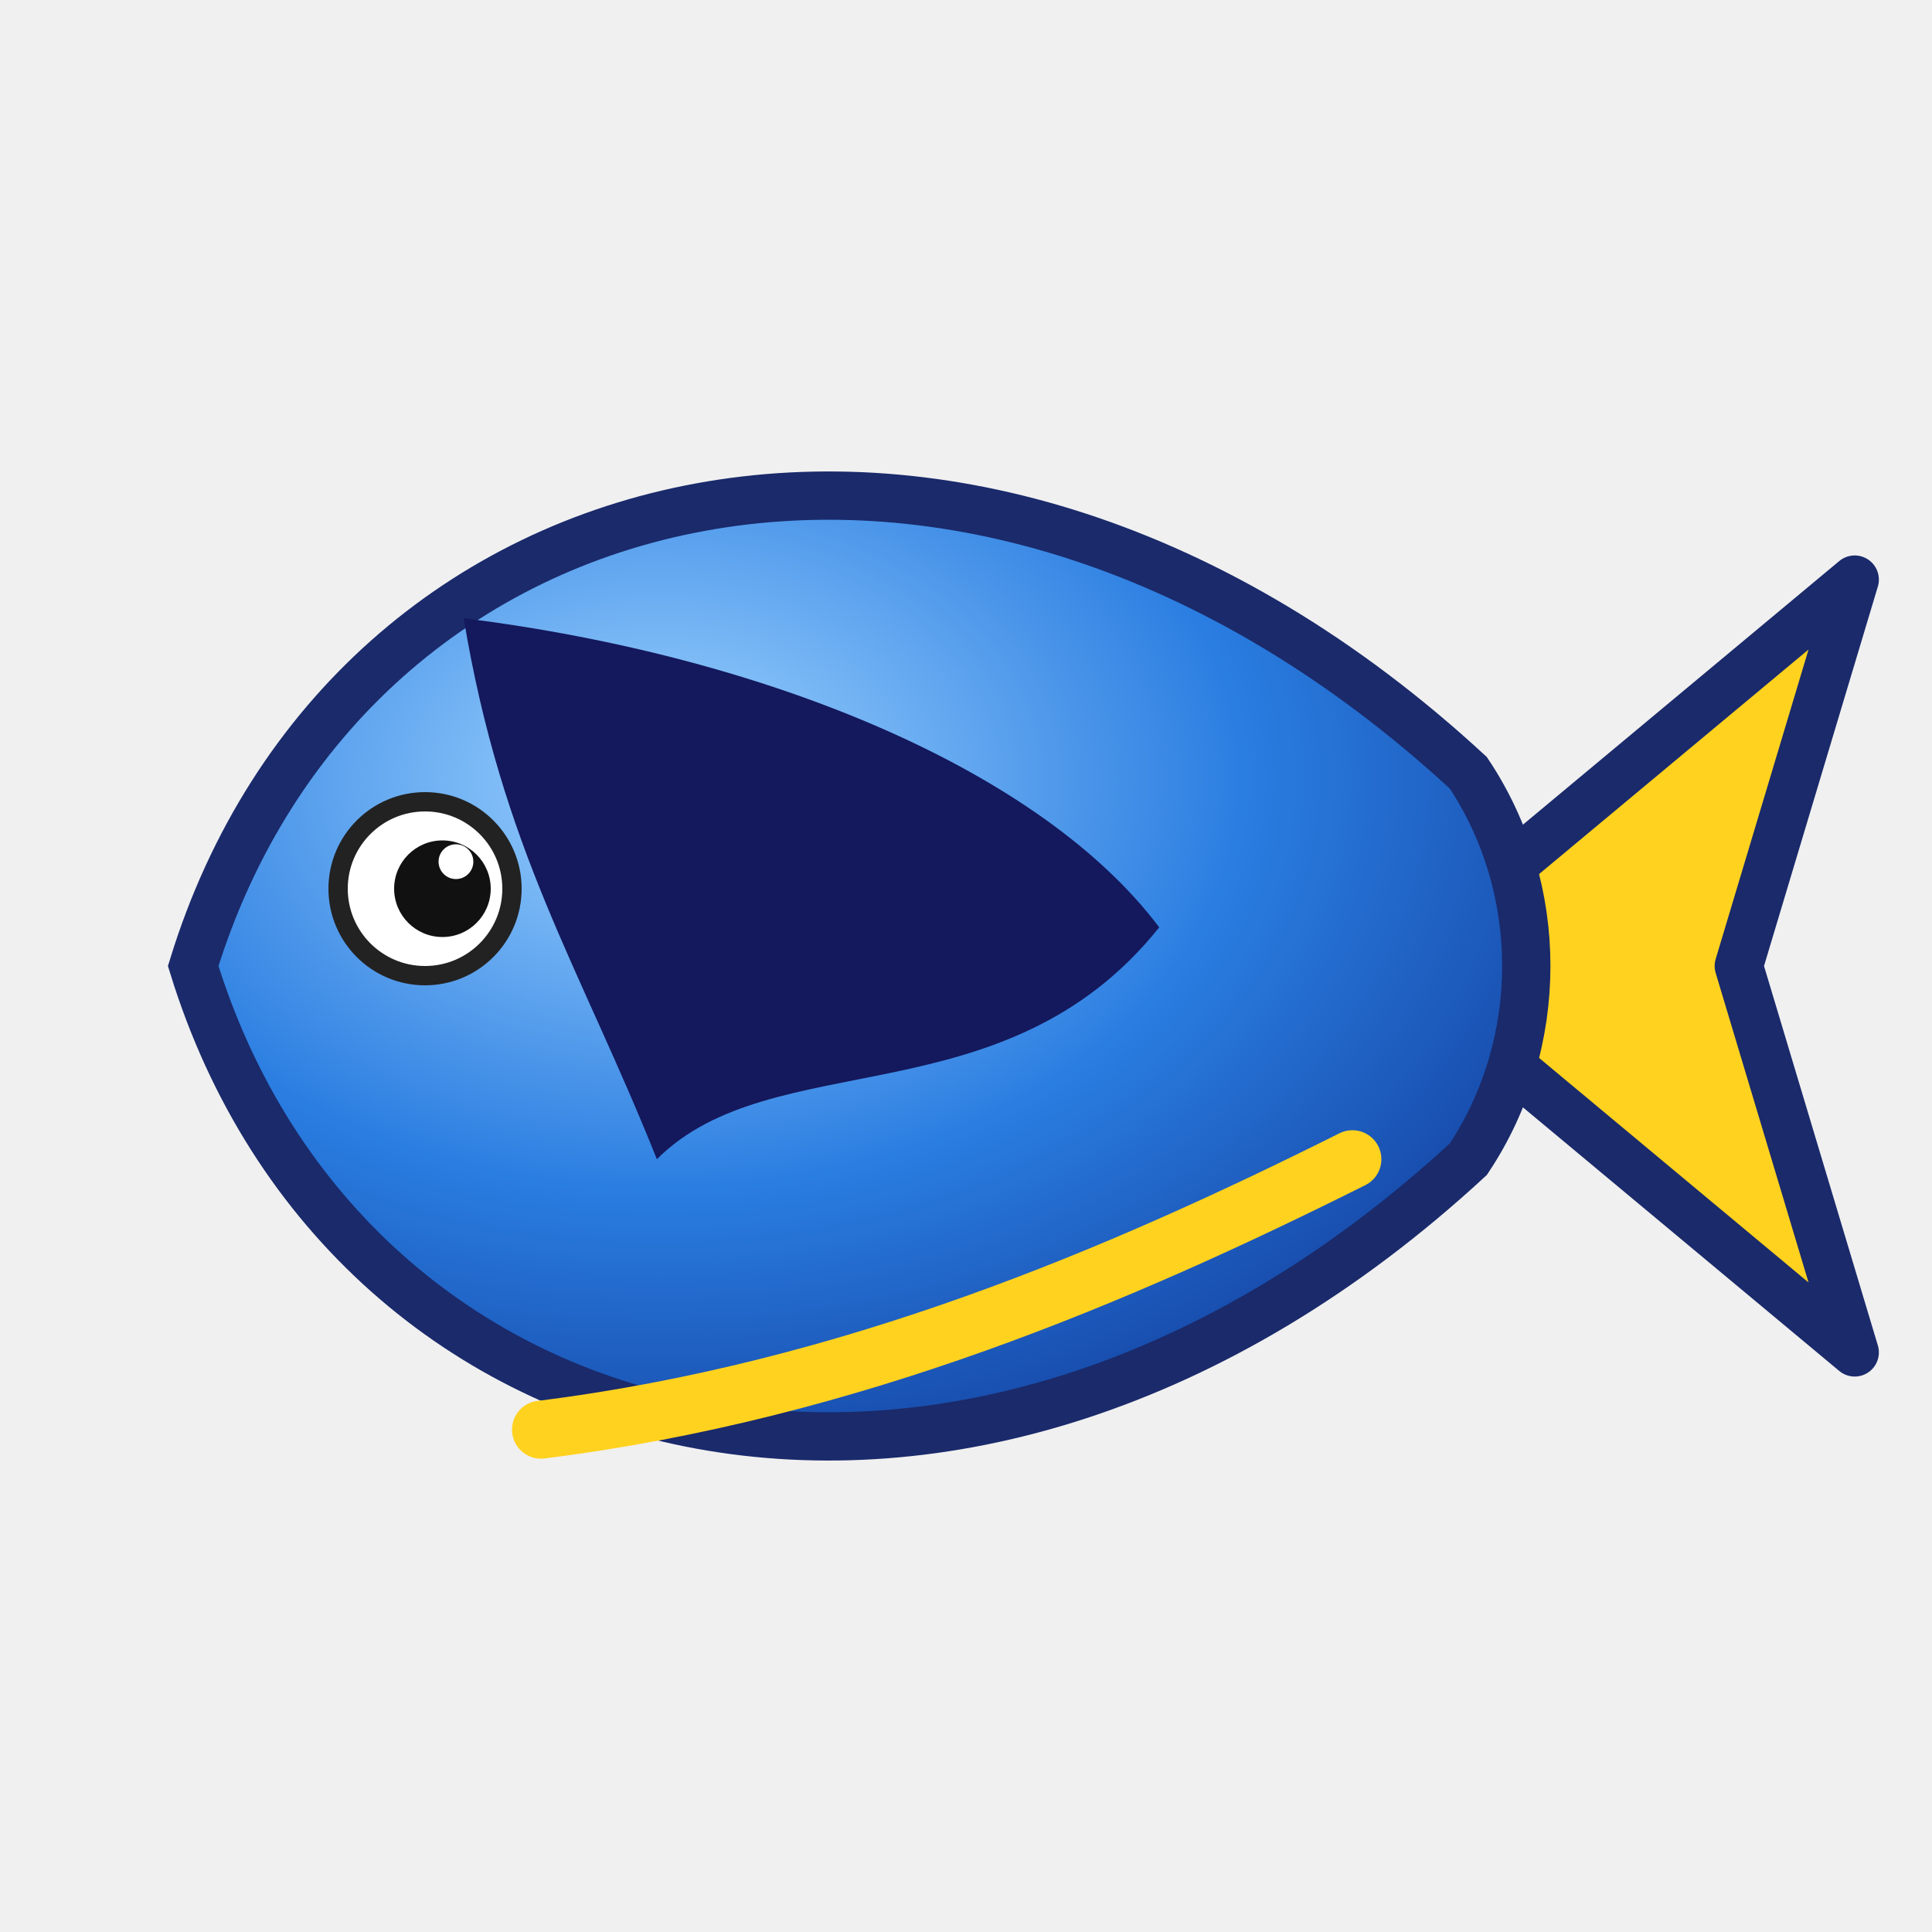
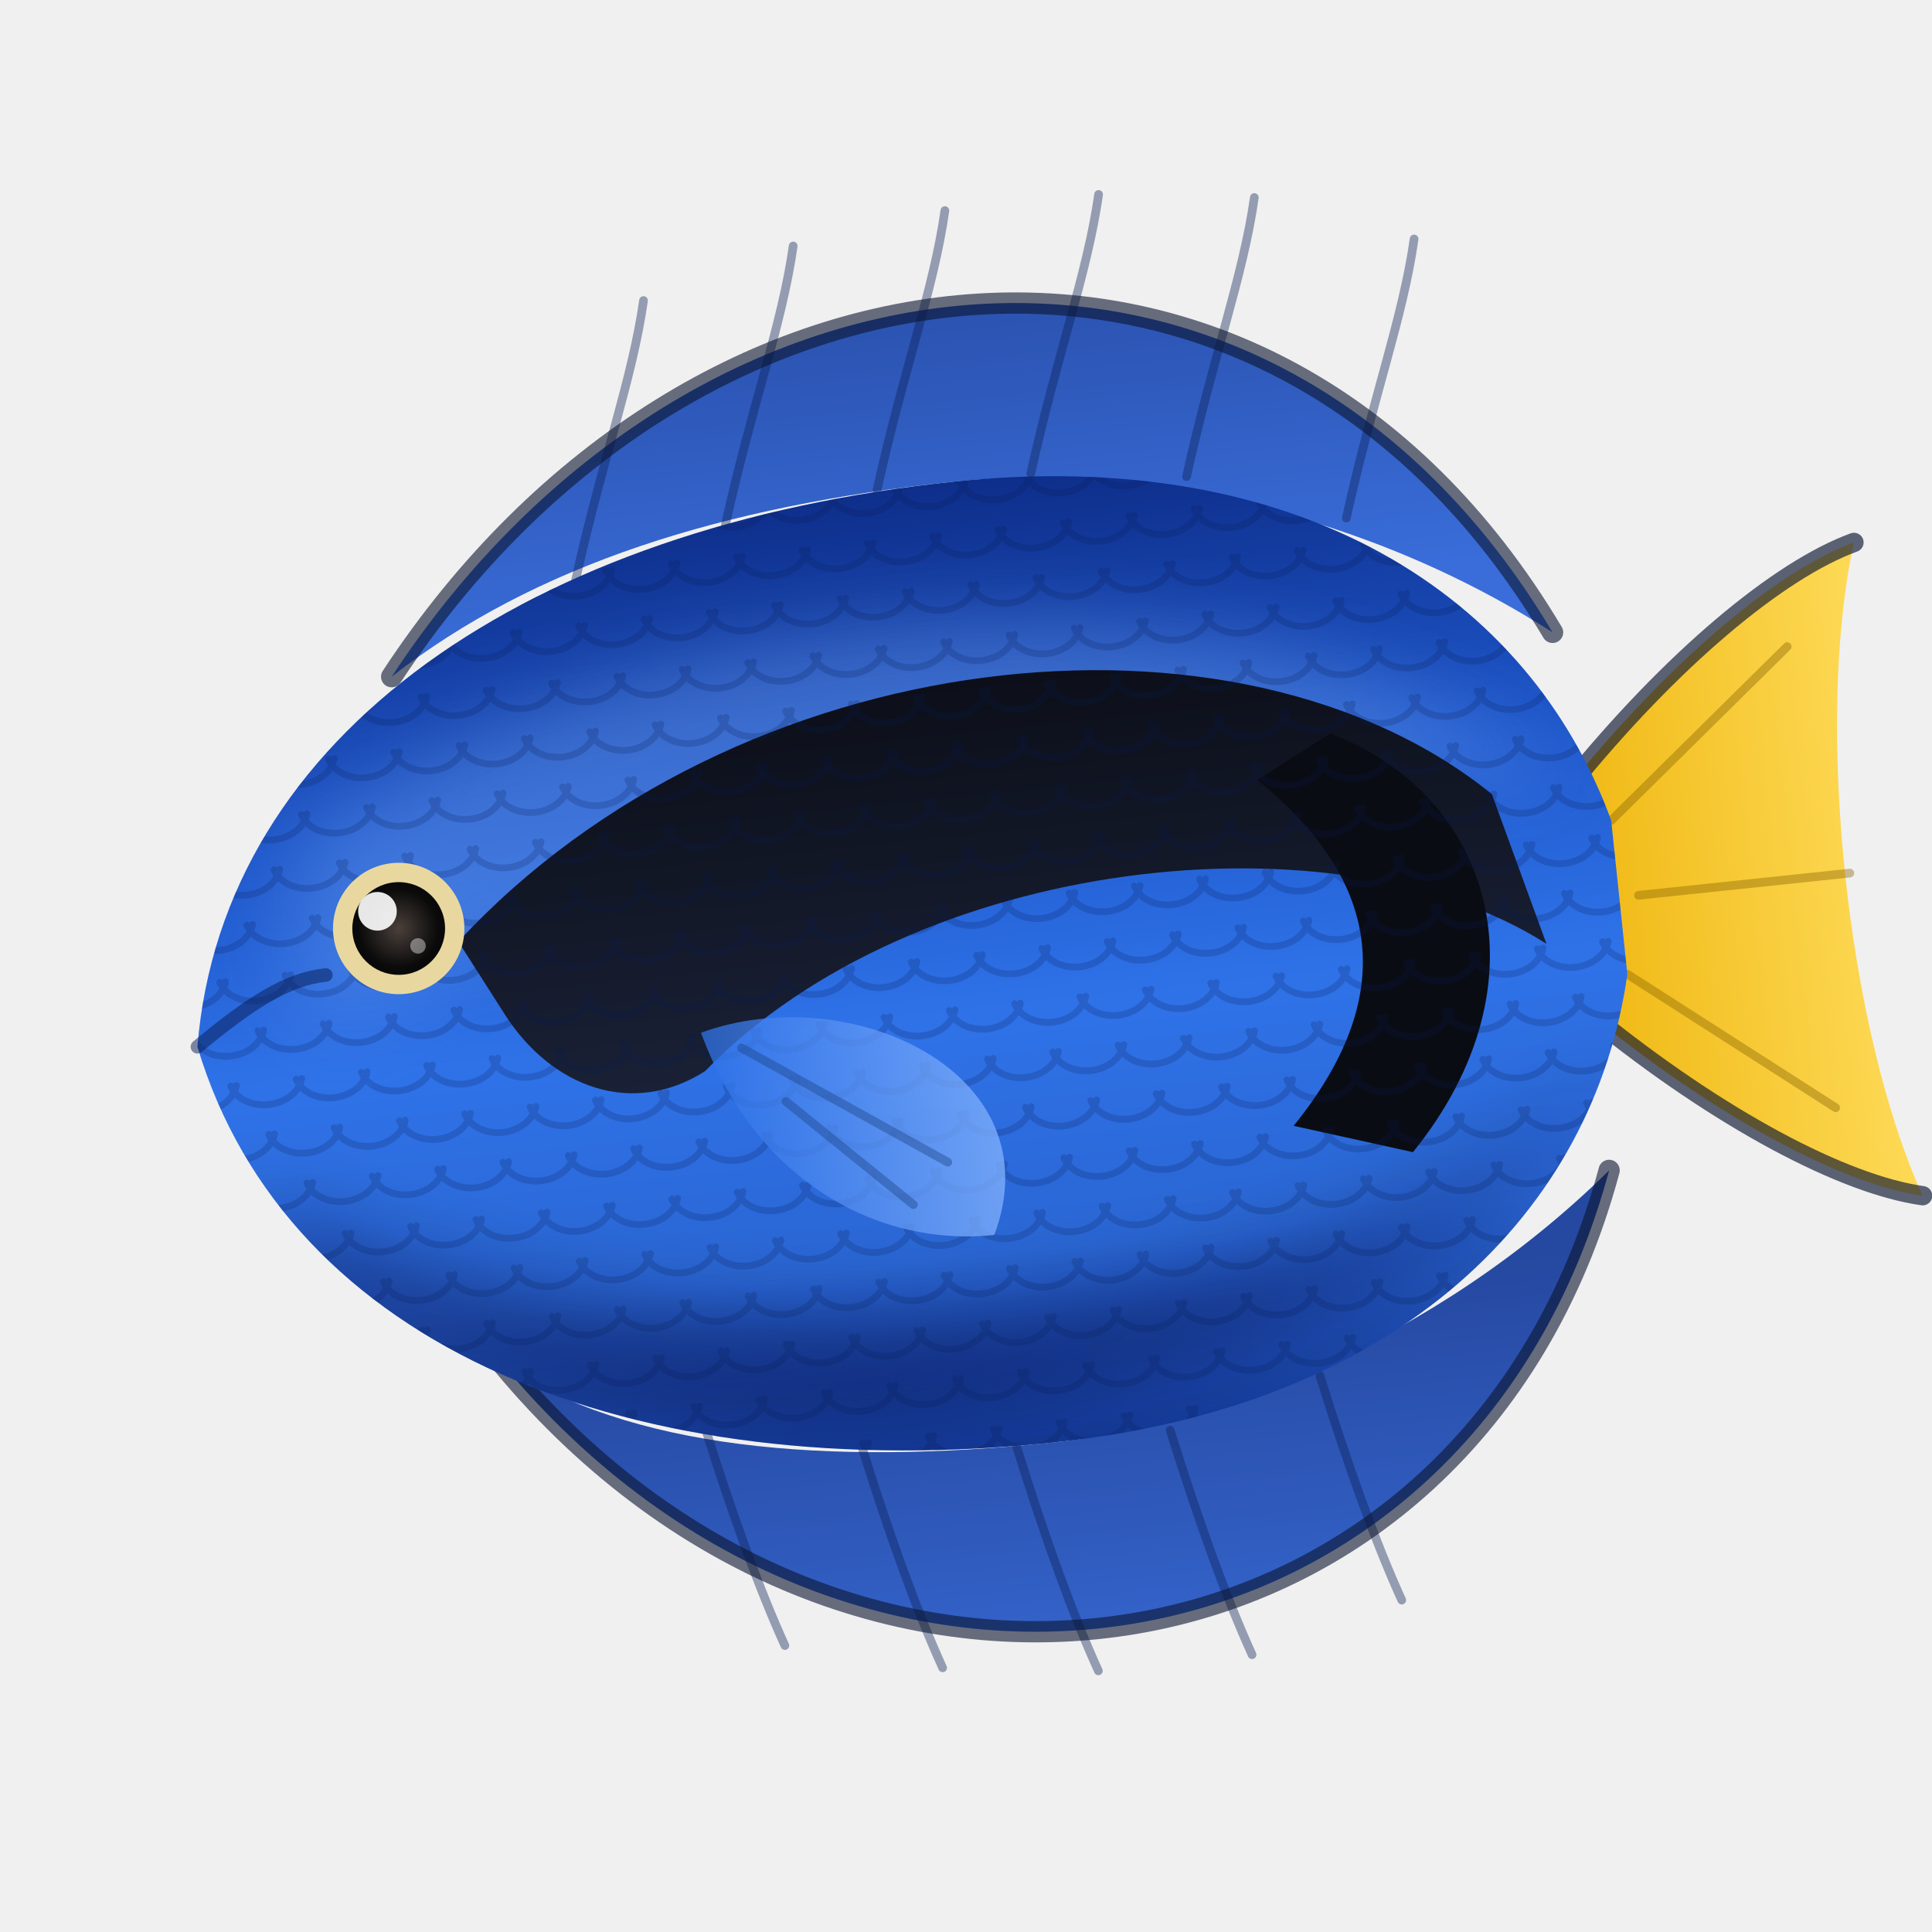
<svg xmlns="http://www.w3.org/2000/svg" width="100" height="100" viewBox="0 0 100 100">
  <defs>
-     <radialGradient id="b" cx="0.35" cy="0.3" r="0.8">
-       <stop offset="0" stop-color="#9fd4ff" />
-       <stop offset=".55" stop-color="#2a7de1" />
-       <stop offset="1" stop-color="#123f9e" />
+     <filter id="bl" x="-20%" y="-20%" width="140%" height="140%">
+       <feGaussianBlur stdDeviation="0.8" />
+     </filter>
+     <filter id="bl2" x="-30%" y="-30%" width="160%" height="160%">
+       <feGaussianBlur stdDeviation="2.2" />
+     </filter>
+     <clipPath id="g1">
+       <path d="M10 50C13 34 30 25 52 25C70 25 81 34 84 46L84 54C81 66 70 75 52 75C30 75 13 66 10 50Z" />
+     </clipPath>
+     <linearGradient id="g2" gradientUnits="userSpaceOnUse" x1="0" y1="10" x2="0" y2="32">
+       <stop offset="0" stop-color="#143a9a" />
+       <stop offset="1" stop-color="#2a62d8" />
+     </linearGradient>
+     <linearGradient id="g3" gradientUnits="userSpaceOnUse" x1="0" y1="68" x2="0" y2="92">
+       <stop offset="0" stop-color="#143a9a" />
+       <stop offset="1" stop-color="#2a62d8" />
+     </linearGradient>
+     <linearGradient id="g4" gradientUnits="userSpaceOnUse" x1="82" y1="0" x2="98" y2="0">
+       <stop offset="0" stop-color="#f0b400" />
+       <stop offset="1" stop-color="#ffd84a" />
+     </linearGradient>
+     <linearGradient id="g5" gradientUnits="userSpaceOnUse" x1="0" y1="25" x2="0" y2="75">
+       <stop offset="0" stop-color="#0e2e8a" />
+       <stop offset="0.3" stop-color="#1d55c8" />
+       <stop offset="0.55" stop-color="#2f72e8" />
+       <stop offset="0.8" stop-color="#2a66d4" />
+       <stop offset="1" stop-color="#143a9a" />
+     </linearGradient>
+     <linearGradient id="g6" gradientUnits="userSpaceOnUse" x1="0" y1="32" x2="0" y2="56">
+       <stop offset="0" stop-color="#0a0c14" />
+       <stop offset="1" stop-color="#1a2238" />
+     </linearGradient>
+     <linearGradient id="g7" gradientUnits="userSpaceOnUse" x1="36" y1="0" x2="52" y2="0">
+       <stop offset="0" stop-color="#2f72e8" />
+       <stop offset="1" stop-color="#8ab8ff" />
+     </linearGradient>
+     <radialGradient id="g8" gradientUnits="userSpaceOnUse" cx="21" cy="45" r="3.4">
+       <stop offset="0" stop-color="#4a403a" />
+       <stop offset="0.6" stop-color="#0a0a0a" />
+       <stop offset="1" stop-color="#050505" />
    </radialGradient>
  </defs>
-   <path d="M72 50L96 30L90 50L96 70Z" fill="#ffd21f" stroke="#1a2a6b" stroke-width="2.5" stroke-linejoin="round" />
-   <path d="M10 50C18 24 50 16 76 40C80 46 80 54 76 60C50 84 18 76 10 50Z" fill="url(#b)" stroke="#1a2a6b" stroke-width="2.5" />
-   <path d="M24 32C40 34 54 40 60 48C52 58 40 54 34 60C30 50 26 44 24 32Z" fill="#14185c" />
-   <path d="M28 74C44 72 58 66 70 60" fill="none" stroke="#ffd21f" stroke-width="3" stroke-linecap="round" />
-   <circle cx="22" cy="46" r="4.5" fill="#fff" stroke="#222" stroke-width="1" />
-   <circle cx="22.9" cy="46" r="2.5" fill="#111" />
-   <circle cx="23.6" cy="44.6" r="0.9" fill="#fff" />
+   <g transform="rotate(-6 50 50)">
+     <path d="M22 32C40 10 70 10 82 36C72 28 60 25 52 25C40 25 30 27 22 32Z" fill="url(#g2)" fill-opacity="0.92" />
+     <path d="M32 28C34 22 36 18 37 14" fill="none" stroke="#0b2055" stroke-width="0.45" stroke-opacity="0.4" stroke-linecap="round" />
+     <path d="M40 26C42 20 44 16 45 12" fill="none" stroke="#0b2055" stroke-width="0.45" stroke-opacity="0.4" stroke-linecap="round" />
+     <path d="M48 25C50 19 52 15 53 11" fill="none" stroke="#0b2055" stroke-width="0.45" stroke-opacity="0.4" stroke-linecap="round" />
+     <path d="M56 25C58 19 60 15 61 11" fill="none" stroke="#0b2055" stroke-width="0.45" stroke-opacity="0.4" stroke-linecap="round" />
+     <path d="M64 26C66 20 68 16 69 12" fill="none" stroke="#0b2055" stroke-width="0.45" stroke-opacity="0.4" stroke-linecap="round" />
+     <path d="M72 29C74 23 76 19 77 15" fill="none" stroke="#0b2055" stroke-width="0.45" stroke-opacity="0.4" stroke-linecap="round" />
+     <path d="M22 32C40 10 70 10 82 36" fill="none" stroke="#0a1430" stroke-width="1.1" stroke-opacity="0.6" stroke-linecap="round" />
+     <path d="M24 68C40 92 72 90 82 64C72 72 60 75 52 75C40 75 30 73 24 68Z" fill="url(#g3)" fill-opacity="0.92" />
+     <path d="M34 72C35 77 36 81 37 84" fill="none" stroke="#0b2055" stroke-width="0.45" stroke-opacity="0.4" stroke-linecap="round" />
+     <path d="M42 74C43 79 44 83 45 86" fill="none" stroke="#0b2055" stroke-width="0.45" stroke-opacity="0.4" stroke-linecap="round" />
+     <path d="M50 75C51 80 52 84 53 87" fill="none" stroke="#0b2055" stroke-width="0.45" stroke-opacity="0.4" stroke-linecap="round" />
+     <path d="M58 75C59 80 60 84 61 87" fill="none" stroke="#0b2055" stroke-width="0.45" stroke-opacity="0.4" stroke-linecap="round" />
+     <path d="M66 73C67 78 68 82 69 85" fill="none" stroke="#0b2055" stroke-width="0.45" stroke-opacity="0.4" stroke-linecap="round" />
+     <path d="M24 68C40 92 72 90 82 64" fill="none" stroke="#0a1430" stroke-width="1.1" stroke-opacity="0.6" stroke-linecap="round" />
+     <path d="M82 44C88 38 94 34 98 33C95 42 95 58 98 67C94 66 88 62 82 56Z" fill="url(#g4)" fill-opacity="0.92" />
+     <path d="M84 46L94 38" fill="none" stroke="#846300" stroke-width="0.45" stroke-opacity="0.4" stroke-linecap="round" />
+     <path d="M85 50L96 50" fill="none" stroke="#846300" stroke-width="0.45" stroke-opacity="0.4" stroke-linecap="round" />
+     <path d="M84 54L94 62" fill="none" stroke="#846300" stroke-width="0.45" stroke-opacity="0.4" stroke-linecap="round" />
+     <path d="M82 44C88 38 94 34 98 33M98 67C94 66 88 62 82 56" fill="none" stroke="#0a1430" stroke-width="1.0" stroke-opacity="0.65" stroke-linecap="round" />
+     <path d="M10 50C13 34 30 25 52 25C70 25 81 34 84 46L84 54C81 66 70 75 52 75C30 75 13 66 10 50Z" fill="url(#g5)" />
+     <g clip-path="url(#g1)">
+       <path d="M16 40C36 28 68 30 82 44C68 40 36 42 16 50Z" fill="#8ab8ff" fill-opacity="0.3" filter="url(#bl2)" />
+       <path d="M12 58C30 70 68 72 84 58C70 76 30 78 12 64Z" fill="#020a30" fill-opacity="0.4" filter="url(#bl2)" />
+       <path d="M24 46C40 32 66 32 78 44L80 52C70 44 48 44 36 54C32 56 28 54 26 50Z" fill="url(#g6)" />
+       <path d="M70 40C78 44 80 54 72 62L66 60C72 54 72 48 66 42Z" fill="#0a0c14" />
+       <g clip-path="url(#g1)">
+         <path d="M8.1 25a1.9 1.5 0 0 0 3.7 0M11.5 25a1.9 1.5 0 0 0 3.7 0M14.9 25a1.9 1.5 0 0 0 3.7 0M18.3 25a1.9 1.5 0 0 0 3.7 0M21.7 25a1.9 1.5 0 0 0 3.7 0M25.1 25a1.9 1.5 0 0 0 3.7 0M28.5 25a1.9 1.5 0 0 0 3.7 0M31.9 25a1.9 1.5 0 0 0 3.7 0M35.3 25a1.9 1.5 0 0 0 3.7 0M38.7 25a1.9 1.5 0 0 0 3.7 0M42.1 25a1.9 1.5 0 0 0 3.7 0M45.5 25a1.9 1.5 0 0 0 3.7 0M48.9 25a1.9 1.5 0 0 0 3.7 0M52.3 25a1.9 1.5 0 0 0 3.7 0M55.7 25a1.9 1.5 0 0 0 3.7 0M59.1 25a1.9 1.5 0 0 0 3.7 0M62.5 25a1.9 1.5 0 0 0 3.7 0M65.9 25a1.9 1.5 0 0 0 3.7 0M69.3 25a1.9 1.5 0 0 0 3.7 0M72.7 25a1.9 1.5 0 0 0 3.7 0M76.1 25a1.9 1.5 0 0 0 3.7 0M79.5 25a1.9 1.5 0 0 0 3.7 0M82.9 25a1.9 1.5 0 0 0 3.7 0" fill="none" stroke="#061a50" stroke-width="0.35" stroke-opacity="0.2" stroke-linecap="round" />
+         <path d="M9.8 27.7a1.9 1.5 0 0 0 3.7 0M13.2 27.7a1.9 1.5 0 0 0 3.7 0M16.6 27.7a1.9 1.5 0 0 0 3.7 0M20 27.7a1.9 1.5 0 0 0 3.7 0M23.4 27.7a1.9 1.5 0 0 0 3.7 0M26.8 27.7a1.9 1.5 0 0 0 3.7 0M30.2 27.7a1.9 1.5 0 0 0 3.7 0M33.6 27.7a1.9 1.5 0 0 0 3.7 0M37 27.7a1.9 1.5 0 0 0 3.7 0M40.4 27.7a1.9 1.5 0 0 0 3.7 0M43.8 27.7a1.9 1.5 0 0 0 3.7 0M47.2 27.7a1.9 1.5 0 0 0 3.7 0M50.6 27.7a1.9 1.5 0 0 0 3.7 0M54 27.7a1.9 1.5 0 0 0 3.7 0M57.4 27.7a1.9 1.5 0 0 0 3.7 0M60.8 27.7a1.9 1.5 0 0 0 3.7 0M64.2 27.7a1.9 1.5 0 0 0 3.7 0M67.6 27.7a1.9 1.5 0 0 0 3.7 0M71 27.7a1.9 1.5 0 0 0 3.7 0M74.4 27.7a1.9 1.5 0 0 0 3.7 0M77.8 27.7a1.9 1.5 0 0 0 3.7 0M81.2 27.7a1.9 1.5 0 0 0 3.7 0M84.6 27.7a1.9 1.5 0 0 0 3.7 0" fill="none" stroke="#061a50" stroke-width="0.35" stroke-opacity="0.2" stroke-linecap="round" />
+         <path d="M8.1 30.4a1.9 1.5 0 0 0 3.7 0M11.5 30.4a1.9 1.5 0 0 0 3.7 0M14.9 30.4a1.9 1.5 0 0 0 3.7 0M18.3 30.4a1.9 1.5 0 0 0 3.7 0M21.7 30.4a1.9 1.5 0 0 0 3.7 0M25.1 30.4a1.9 1.5 0 0 0 3.7 0M28.5 30.4a1.9 1.5 0 0 0 3.7 0M31.9 30.4a1.9 1.5 0 0 0 3.7 0M35.3 30.4a1.9 1.5 0 0 0 3.7 0M38.7 30.4a1.9 1.5 0 0 0 3.7 0M42.1 30.4a1.9 1.5 0 0 0 3.7 0M45.5 30.4a1.9 1.5 0 0 0 3.7 0M48.9 30.4a1.9 1.5 0 0 0 3.7 0M52.3 30.4a1.9 1.5 0 0 0 3.7 0M55.7 30.4a1.9 1.5 0 0 0 3.7 0M59.1 30.4a1.9 1.5 0 0 0 3.7 0M62.5 30.4a1.9 1.5 0 0 0 3.7 0M65.9 30.4a1.9 1.5 0 0 0 3.7 0M69.3 30.4a1.9 1.5 0 0 0 3.7 0M72.7 30.4a1.9 1.5 0 0 0 3.7 0M76.1 30.4a1.9 1.5 0 0 0 3.7 0M79.5 30.4a1.9 1.5 0 0 0 3.7 0M82.9 30.4a1.9 1.5 0 0 0 3.7 0" fill="none" stroke="#061a50" stroke-width="0.35" stroke-opacity="0.2" stroke-linecap="round" />
+         <path d="M9.8 33.2a1.9 1.5 0 0 0 3.7 0M13.2 33.2a1.9 1.5 0 0 0 3.7 0M16.6 33.2a1.9 1.5 0 0 0 3.7 0M20 33.2a1.9 1.5 0 0 0 3.7 0M23.4 33.2a1.9 1.5 0 0 0 3.7 0M26.8 33.2a1.9 1.5 0 0 0 3.7 0M30.2 33.2a1.9 1.5 0 0 0 3.7 0M33.6 33.2a1.9 1.5 0 0 0 3.7 0M37 33.2a1.9 1.5 0 0 0 3.7 0M40.4 33.2a1.9 1.5 0 0 0 3.7 0M43.8 33.2a1.9 1.5 0 0 0 3.7 0M47.2 33.2a1.9 1.5 0 0 0 3.7 0M50.6 33.2a1.9 1.5 0 0 0 3.7 0M54 33.2a1.9 1.5 0 0 0 3.7 0M57.4 33.2a1.9 1.5 0 0 0 3.7 0M60.8 33.2a1.9 1.5 0 0 0 3.7 0M64.2 33.2a1.9 1.5 0 0 0 3.7 0M67.6 33.2a1.9 1.5 0 0 0 3.7 0M71 33.2a1.9 1.5 0 0 0 3.7 0M74.4 33.2a1.9 1.5 0 0 0 3.7 0M77.8 33.2a1.9 1.5 0 0 0 3.7 0M81.2 33.2a1.9 1.5 0 0 0 3.7 0M84.6 33.2a1.9 1.5 0 0 0 3.7 0" fill="none" stroke="#061a50" stroke-width="0.35" stroke-opacity="0.2" stroke-linecap="round" />
+         <path d="M8.1 35.9a1.9 1.5 0 0 0 3.7 0M11.5 35.9a1.9 1.5 0 0 0 3.7 0M14.9 35.9a1.9 1.5 0 0 0 3.7 0M18.3 35.9a1.9 1.5 0 0 0 3.7 0M21.7 35.9a1.9 1.5 0 0 0 3.7 0M25.1 35.9a1.9 1.5 0 0 0 3.7 0M28.5 35.9a1.9 1.5 0 0 0 3.7 0M31.9 35.9a1.9 1.5 0 0 0 3.7 0M35.3 35.9a1.9 1.5 0 0 0 3.7 0M38.7 35.9a1.9 1.5 0 0 0 3.7 0M42.1 35.9a1.9 1.5 0 0 0 3.7 0M45.5 35.9a1.9 1.5 0 0 0 3.7 0M48.9 35.9a1.9 1.5 0 0 0 3.7 0M52.3 35.9a1.9 1.5 0 0 0 3.7 0M55.7 35.9a1.9 1.5 0 0 0 3.7 0M59.1 35.9a1.9 1.5 0 0 0 3.7 0M62.5 35.9a1.9 1.5 0 0 0 3.7 0M65.9 35.9a1.9 1.5 0 0 0 3.7 0M69.3 35.9a1.9 1.5 0 0 0 3.7 0M72.7 35.9a1.9 1.5 0 0 0 3.7 0M76.1 35.9a1.9 1.5 0 0 0 3.7 0M79.5 35.9a1.9 1.5 0 0 0 3.7 0M82.9 35.9a1.9 1.5 0 0 0 3.7 0" fill="none" stroke="#061a50" stroke-width="0.35" stroke-opacity="0.2" stroke-linecap="round" />
+         <path d="M9.8 38.6a1.9 1.5 0 0 0 3.7 0M13.2 38.6a1.9 1.5 0 0 0 3.7 0M16.6 38.6a1.9 1.5 0 0 0 3.7 0M20 38.6a1.9 1.5 0 0 0 3.7 0M23.4 38.6a1.9 1.5 0 0 0 3.7 0M26.8 38.6a1.9 1.5 0 0 0 3.7 0M30.2 38.6a1.9 1.5 0 0 0 3.7 0M33.6 38.6a1.9 1.5 0 0 0 3.7 0M37 38.6a1.9 1.5 0 0 0 3.7 0M40.4 38.6a1.9 1.5 0 0 0 3.7 0M43.8 38.6a1.9 1.5 0 0 0 3.7 0M47.2 38.6a1.9 1.5 0 0 0 3.7 0M50.6 38.6a1.9 1.5 0 0 0 3.7 0M54 38.6a1.9 1.5 0 0 0 3.7 0M57.4 38.6a1.9 1.5 0 0 0 3.7 0M60.8 38.6a1.9 1.5 0 0 0 3.7 0M64.2 38.6a1.9 1.5 0 0 0 3.7 0M67.6 38.6a1.9 1.5 0 0 0 3.7 0M71 38.6a1.9 1.5 0 0 0 3.7 0M74.4 38.6a1.9 1.5 0 0 0 3.7 0M77.8 38.6a1.9 1.5 0 0 0 3.7 0M81.2 38.6a1.9 1.5 0 0 0 3.7 0M84.6 38.6a1.9 1.5 0 0 0 3.7 0" fill="none" stroke="#061a50" stroke-width="0.35" stroke-opacity="0.2" stroke-linecap="round" />
+         <path d="M8.1 41.3a1.9 1.5 0 0 0 3.7 0M11.5 41.3a1.9 1.5 0 0 0 3.7 0M14.9 41.3a1.9 1.5 0 0 0 3.7 0M18.3 41.3a1.9 1.5 0 0 0 3.7 0M21.7 41.3a1.9 1.5 0 0 0 3.7 0M25.1 41.3a1.9 1.5 0 0 0 3.7 0M28.5 41.3a1.9 1.5 0 0 0 3.7 0M31.9 41.3a1.9 1.5 0 0 0 3.7 0M35.3 41.3a1.9 1.5 0 0 0 3.7 0M38.7 41.3a1.9 1.5 0 0 0 3.7 0M42.1 41.3a1.9 1.5 0 0 0 3.7 0M45.5 41.3a1.9 1.5 0 0 0 3.7 0M48.9 41.3a1.9 1.5 0 0 0 3.7 0M52.3 41.3a1.9 1.5 0 0 0 3.7 0M55.7 41.3a1.9 1.5 0 0 0 3.7 0M59.1 41.3a1.9 1.5 0 0 0 3.7 0M62.5 41.3a1.9 1.5 0 0 0 3.7 0M65.9 41.3a1.9 1.5 0 0 0 3.7 0M69.3 41.3a1.9 1.5 0 0 0 3.7 0M72.7 41.3a1.9 1.5 0 0 0 3.7 0M76.1 41.3a1.9 1.5 0 0 0 3.7 0M79.5 41.3a1.9 1.5 0 0 0 3.7 0M82.9 41.3a1.9 1.5 0 0 0 3.7 0" fill="none" stroke="#061a50" stroke-width="0.35" stroke-opacity="0.2" stroke-linecap="round" />
+         <path d="M9.8 44a1.9 1.5 0 0 0 3.7 0M13.2 44a1.9 1.5 0 0 0 3.7 0M16.6 44a1.9 1.5 0 0 0 3.7 0M20 44a1.9 1.5 0 0 0 3.7 0M23.4 44a1.9 1.5 0 0 0 3.7 0M26.8 44a1.9 1.5 0 0 0 3.7 0M30.2 44a1.9 1.5 0 0 0 3.7 0M33.6 44a1.9 1.5 0 0 0 3.7 0M37 44a1.9 1.5 0 0 0 3.7 0M40.4 44a1.9 1.5 0 0 0 3.7 0M43.8 44a1.9 1.5 0 0 0 3.7 0M47.2 44a1.9 1.5 0 0 0 3.7 0M50.6 44a1.9 1.5 0 0 0 3.7 0M54 44a1.9 1.5 0 0 0 3.7 0M57.4 44a1.9 1.5 0 0 0 3.7 0M60.8 44a1.9 1.5 0 0 0 3.7 0M64.2 44a1.9 1.5 0 0 0 3.7 0M67.6 44a1.9 1.5 0 0 0 3.7 0M71 44a1.9 1.5 0 0 0 3.7 0M74.4 44a1.9 1.5 0 0 0 3.7 0M77.8 44a1.9 1.5 0 0 0 3.7 0M81.2 44a1.9 1.5 0 0 0 3.7 0M84.6 44a1.9 1.5 0 0 0 3.7 0" fill="none" stroke="#061a50" stroke-width="0.35" stroke-opacity="0.2" stroke-linecap="round" />
+         <path d="M8.1 46.8a1.9 1.5 0 0 0 3.7 0M11.5 46.8a1.9 1.5 0 0 0 3.7 0M14.9 46.8a1.9 1.5 0 0 0 3.7 0M18.3 46.8a1.9 1.5 0 0 0 3.7 0M21.7 46.8a1.9 1.5 0 0 0 3.7 0M25.1 46.8a1.9 1.5 0 0 0 3.7 0M28.5 46.8a1.9 1.5 0 0 0 3.7 0M31.9 46.8a1.9 1.5 0 0 0 3.7 0M35.3 46.8a1.9 1.5 0 0 0 3.7 0M38.7 46.8a1.9 1.5 0 0 0 3.7 0M42.1 46.8a1.9 1.5 0 0 0 3.7 0M45.5 46.8a1.9 1.5 0 0 0 3.7 0M48.9 46.8a1.9 1.5 0 0 0 3.7 0M52.3 46.8a1.9 1.5 0 0 0 3.7 0M55.7 46.8a1.9 1.5 0 0 0 3.7 0M59.1 46.8a1.9 1.5 0 0 0 3.7 0M62.5 46.8a1.9 1.5 0 0 0 3.7 0M65.9 46.8a1.9 1.5 0 0 0 3.7 0M69.3 46.8a1.9 1.5 0 0 0 3.7 0M72.7 46.8a1.9 1.5 0 0 0 3.7 0M76.1 46.8a1.9 1.5 0 0 0 3.7 0M79.5 46.8a1.9 1.5 0 0 0 3.7 0M82.9 46.8a1.9 1.5 0 0 0 3.7 0" fill="none" stroke="#061a50" stroke-width="0.35" stroke-opacity="0.2" stroke-linecap="round" />
+         <path d="M9.8 49.5a1.9 1.5 0 0 0 3.7 0M13.2 49.5a1.9 1.5 0 0 0 3.7 0M16.6 49.5a1.9 1.5 0 0 0 3.7 0M20 49.5a1.9 1.5 0 0 0 3.7 0M23.4 49.5a1.9 1.5 0 0 0 3.7 0M26.8 49.5a1.9 1.5 0 0 0 3.7 0M30.2 49.5a1.9 1.5 0 0 0 3.7 0M33.6 49.5a1.9 1.5 0 0 0 3.7 0M37 49.5a1.9 1.5 0 0 0 3.7 0M40.4 49.5a1.9 1.5 0 0 0 3.7 0M43.8 49.5a1.9 1.5 0 0 0 3.7 0M47.2 49.5a1.9 1.5 0 0 0 3.7 0M50.6 49.5a1.9 1.5 0 0 0 3.7 0M54 49.5a1.9 1.5 0 0 0 3.7 0M57.4 49.5a1.9 1.5 0 0 0 3.7 0M60.8 49.5a1.9 1.5 0 0 0 3.7 0M64.2 49.5a1.9 1.5 0 0 0 3.7 0M67.6 49.5a1.9 1.5 0 0 0 3.7 0M71 49.5a1.9 1.5 0 0 0 3.7 0M74.4 49.5a1.9 1.5 0 0 0 3.7 0M77.8 49.5a1.9 1.5 0 0 0 3.7 0M81.2 49.5a1.9 1.5 0 0 0 3.7 0M84.6 49.5a1.9 1.5 0 0 0 3.7 0" fill="none" stroke="#061a50" stroke-width="0.35" stroke-opacity="0.2" stroke-linecap="round" />
+         <path d="M8.1 52.2a1.9 1.5 0 0 0 3.7 0M11.5 52.2a1.9 1.5 0 0 0 3.7 0M14.9 52.2a1.9 1.5 0 0 0 3.7 0M18.3 52.2a1.9 1.5 0 0 0 3.7 0M21.7 52.2a1.9 1.5 0 0 0 3.7 0M25.1 52.2a1.9 1.5 0 0 0 3.7 0M28.5 52.2a1.9 1.5 0 0 0 3.7 0M31.9 52.2a1.9 1.5 0 0 0 3.7 0M35.3 52.2a1.9 1.5 0 0 0 3.7 0M38.7 52.2a1.9 1.5 0 0 0 3.7 0M42.1 52.2a1.9 1.5 0 0 0 3.7 0M45.5 52.2a1.9 1.5 0 0 0 3.7 0M48.9 52.2a1.9 1.5 0 0 0 3.7 0M52.3 52.2a1.9 1.5 0 0 0 3.7 0M55.7 52.2a1.9 1.5 0 0 0 3.7 0M59.1 52.2a1.9 1.5 0 0 0 3.7 0M62.5 52.2a1.9 1.5 0 0 0 3.7 0M65.9 52.2a1.9 1.5 0 0 0 3.7 0M69.3 52.2a1.9 1.5 0 0 0 3.7 0M72.7 52.2a1.9 1.5 0 0 0 3.7 0M76.1 52.2a1.9 1.5 0 0 0 3.7 0M79.5 52.2a1.9 1.5 0 0 0 3.7 0M82.9 52.2a1.9 1.5 0 0 0 3.7 0" fill="none" stroke="#061a50" stroke-width="0.35" stroke-opacity="0.2" stroke-linecap="round" />
+         <path d="M9.8 54.9a1.9 1.5 0 0 0 3.7 0M13.2 54.9a1.9 1.5 0 0 0 3.7 0M16.6 54.9a1.9 1.5 0 0 0 3.7 0M20 54.9a1.9 1.5 0 0 0 3.7 0M23.4 54.9a1.9 1.5 0 0 0 3.7 0M26.8 54.9a1.9 1.5 0 0 0 3.7 0M30.2 54.9a1.9 1.5 0 0 0 3.7 0M33.6 54.9a1.9 1.5 0 0 0 3.7 0M37 54.9a1.9 1.5 0 0 0 3.7 0M40.4 54.9a1.9 1.5 0 0 0 3.7 0M43.8 54.9a1.9 1.5 0 0 0 3.7 0M47.2 54.9a1.9 1.5 0 0 0 3.7 0M50.6 54.9a1.9 1.5 0 0 0 3.7 0M54 54.9a1.9 1.5 0 0 0 3.7 0M57.4 54.9a1.9 1.5 0 0 0 3.7 0M60.8 54.9a1.9 1.5 0 0 0 3.7 0M64.2 54.9a1.9 1.5 0 0 0 3.7 0M67.6 54.9a1.9 1.5 0 0 0 3.7 0M71 54.9a1.9 1.5 0 0 0 3.7 0M74.4 54.9a1.9 1.5 0 0 0 3.7 0M77.8 54.9a1.9 1.5 0 0 0 3.7 0M81.2 54.9a1.9 1.5 0 0 0 3.7 0M84.6 54.9a1.9 1.5 0 0 0 3.7 0" fill="none" stroke="#061a50" stroke-width="0.35" stroke-opacity="0.2" stroke-linecap="round" />
+         <path d="M8.1 57.6a1.9 1.5 0 0 0 3.7 0M11.5 57.6a1.9 1.5 0 0 0 3.7 0M14.9 57.6a1.9 1.5 0 0 0 3.7 0M18.3 57.6a1.9 1.5 0 0 0 3.7 0M21.7 57.6a1.9 1.5 0 0 0 3.7 0M25.1 57.6a1.9 1.5 0 0 0 3.7 0M28.5 57.6a1.9 1.5 0 0 0 3.7 0M31.9 57.6a1.9 1.5 0 0 0 3.7 0M35.3 57.6a1.9 1.5 0 0 0 3.7 0M38.7 57.6a1.9 1.5 0 0 0 3.7 0M42.1 57.6a1.9 1.5 0 0 0 3.7 0M45.5 57.6a1.9 1.5 0 0 0 3.7 0M48.9 57.6a1.9 1.5 0 0 0 3.7 0M52.3 57.6a1.9 1.5 0 0 0 3.7 0M55.7 57.6a1.9 1.5 0 0 0 3.7 0M59.1 57.6a1.9 1.5 0 0 0 3.7 0M62.5 57.6a1.9 1.5 0 0 0 3.7 0M65.9 57.6a1.9 1.5 0 0 0 3.7 0M69.3 57.6a1.9 1.5 0 0 0 3.7 0M72.7 57.6a1.9 1.5 0 0 0 3.7 0M76.1 57.6a1.9 1.5 0 0 0 3.7 0M79.5 57.6a1.9 1.5 0 0 0 3.7 0M82.9 57.6a1.9 1.5 0 0 0 3.7 0" fill="none" stroke="#061a50" stroke-width="0.35" stroke-opacity="0.2" stroke-linecap="round" />
+         <path d="M9.8 60.4a1.9 1.5 0 0 0 3.7 0M13.2 60.4a1.9 1.5 0 0 0 3.7 0M16.6 60.4a1.9 1.5 0 0 0 3.7 0M20 60.4a1.9 1.5 0 0 0 3.7 0M23.4 60.4a1.9 1.5 0 0 0 3.7 0M26.8 60.4a1.9 1.5 0 0 0 3.7 0M30.2 60.4a1.9 1.5 0 0 0 3.7 0M33.6 60.4a1.9 1.5 0 0 0 3.7 0M37 60.4a1.9 1.5 0 0 0 3.7 0M40.4 60.4a1.9 1.5 0 0 0 3.7 0M43.8 60.4a1.9 1.5 0 0 0 3.7 0M47.2 60.4a1.9 1.5 0 0 0 3.7 0M50.6 60.4a1.9 1.5 0 0 0 3.7 0M54 60.4a1.9 1.5 0 0 0 3.7 0M57.4 60.4a1.9 1.5 0 0 0 3.7 0M60.8 60.4a1.9 1.5 0 0 0 3.7 0M64.2 60.4a1.9 1.5 0 0 0 3.7 0M67.6 60.4a1.9 1.5 0 0 0 3.7 0M71 60.4a1.9 1.5 0 0 0 3.7 0M74.4 60.4a1.9 1.5 0 0 0 3.7 0M77.8 60.4a1.9 1.5 0 0 0 3.7 0M81.2 60.4a1.9 1.5 0 0 0 3.7 0M84.6 60.4a1.9 1.5 0 0 0 3.7 0" fill="none" stroke="#061a50" stroke-width="0.35" stroke-opacity="0.2" stroke-linecap="round" />
+         <path d="M8.1 63.1a1.9 1.5 0 0 0 3.7 0M11.5 63.1a1.9 1.5 0 0 0 3.7 0M14.9 63.1a1.9 1.5 0 0 0 3.7 0M18.3 63.1a1.9 1.5 0 0 0 3.7 0M21.7 63.1a1.9 1.5 0 0 0 3.7 0M25.1 63.1a1.9 1.5 0 0 0 3.7 0M28.5 63.1a1.9 1.5 0 0 0 3.7 0M31.9 63.1a1.9 1.5 0 0 0 3.7 0M35.3 63.1a1.9 1.5 0 0 0 3.7 0M38.7 63.1a1.9 1.5 0 0 0 3.7 0M42.1 63.1a1.9 1.5 0 0 0 3.7 0M45.5 63.1a1.9 1.5 0 0 0 3.7 0M48.9 63.1a1.9 1.5 0 0 0 3.7 0M52.3 63.1a1.9 1.5 0 0 0 3.7 0M55.7 63.1a1.9 1.5 0 0 0 3.7 0M59.1 63.1a1.9 1.5 0 0 0 3.7 0M62.5 63.1a1.9 1.5 0 0 0 3.7 0M65.9 63.1a1.9 1.5 0 0 0 3.7 0M69.3 63.1a1.9 1.5 0 0 0 3.7 0M72.7 63.1a1.9 1.5 0 0 0 3.7 0M76.1 63.1a1.9 1.5 0 0 0 3.7 0M79.5 63.1a1.9 1.5 0 0 0 3.7 0M82.9 63.1a1.9 1.5 0 0 0 3.7 0" fill="none" stroke="#061a50" stroke-width="0.35" stroke-opacity="0.2" stroke-linecap="round" />
+         <path d="M9.8 65.8a1.9 1.5 0 0 0 3.7 0M13.2 65.8a1.9 1.5 0 0 0 3.7 0M16.6 65.8a1.9 1.5 0 0 0 3.7 0M20 65.8a1.9 1.5 0 0 0 3.7 0M23.4 65.8a1.9 1.5 0 0 0 3.7 0M26.8 65.8a1.9 1.5 0 0 0 3.7 0M30.2 65.8a1.9 1.5 0 0 0 3.7 0M33.6 65.8a1.9 1.5 0 0 0 3.7 0M37 65.8a1.9 1.5 0 0 0 3.7 0M40.4 65.8a1.9 1.5 0 0 0 3.7 0M43.8 65.8a1.9 1.5 0 0 0 3.7 0M47.2 65.8a1.9 1.5 0 0 0 3.7 0M50.6 65.8a1.9 1.5 0 0 0 3.7 0M54 65.8a1.9 1.5 0 0 0 3.7 0M57.4 65.8a1.9 1.5 0 0 0 3.7 0M60.8 65.8a1.9 1.5 0 0 0 3.7 0M64.2 65.8a1.9 1.5 0 0 0 3.7 0M67.6 65.8a1.9 1.5 0 0 0 3.7 0M71 65.8a1.9 1.5 0 0 0 3.7 0M74.4 65.8a1.9 1.5 0 0 0 3.7 0M77.8 65.8a1.9 1.5 0 0 0 3.7 0M81.2 65.8a1.9 1.5 0 0 0 3.7 0M84.6 65.8a1.9 1.5 0 0 0 3.7 0" fill="none" stroke="#061a50" stroke-width="0.35" stroke-opacity="0.2" stroke-linecap="round" />
+         <path d="M8.1 68.5a1.9 1.5 0 0 0 3.7 0M11.5 68.5a1.9 1.5 0 0 0 3.7 0M14.9 68.5a1.9 1.5 0 0 0 3.7 0M18.3 68.5a1.9 1.5 0 0 0 3.7 0M21.7 68.5a1.9 1.5 0 0 0 3.7 0M25.1 68.5a1.9 1.5 0 0 0 3.7 0M28.5 68.5a1.9 1.5 0 0 0 3.7 0M31.9 68.5a1.9 1.5 0 0 0 3.7 0M35.3 68.5a1.9 1.5 0 0 0 3.7 0M38.7 68.5a1.9 1.5 0 0 0 3.7 0M42.1 68.5a1.9 1.5 0 0 0 3.7 0M45.5 68.5a1.9 1.5 0 0 0 3.7 0M48.9 68.5a1.9 1.5 0 0 0 3.7 0M52.3 68.5a1.9 1.5 0 0 0 3.7 0M55.7 68.5a1.9 1.5 0 0 0 3.7 0M59.1 68.5a1.9 1.5 0 0 0 3.7 0M62.5 68.5a1.9 1.5 0 0 0 3.7 0M65.9 68.5a1.9 1.5 0 0 0 3.7 0M69.3 68.5a1.9 1.5 0 0 0 3.7 0M72.7 68.5a1.9 1.5 0 0 0 3.7 0M76.1 68.5a1.9 1.5 0 0 0 3.7 0M79.5 68.5a1.9 1.5 0 0 0 3.7 0M82.9 68.5a1.9 1.5 0 0 0 3.7 0" fill="none" stroke="#061a50" stroke-width="0.35" stroke-opacity="0.2" stroke-linecap="round" />
+         <path d="M9.8 71.2a1.9 1.5 0 0 0 3.7 0M13.2 71.2a1.9 1.5 0 0 0 3.7 0M16.6 71.2a1.9 1.5 0 0 0 3.7 0M20 71.2a1.9 1.5 0 0 0 3.7 0M23.4 71.2a1.9 1.5 0 0 0 3.7 0M26.8 71.2a1.9 1.5 0 0 0 3.7 0M30.2 71.2a1.9 1.5 0 0 0 3.7 0M33.6 71.2a1.9 1.5 0 0 0 3.7 0M37 71.2a1.9 1.5 0 0 0 3.7 0M40.4 71.2a1.9 1.5 0 0 0 3.7 0M43.8 71.2a1.9 1.5 0 0 0 3.7 0M47.2 71.2a1.9 1.5 0 0 0 3.7 0M50.6 71.2a1.9 1.5 0 0 0 3.7 0M54 71.2a1.9 1.5 0 0 0 3.7 0M57.4 71.2a1.9 1.5 0 0 0 3.7 0M60.8 71.2a1.9 1.5 0 0 0 3.7 0M64.2 71.2a1.9 1.5 0 0 0 3.7 0M67.6 71.2a1.9 1.5 0 0 0 3.7 0M71 71.2a1.9 1.5 0 0 0 3.7 0M74.4 71.2a1.9 1.5 0 0 0 3.7 0M77.8 71.2a1.9 1.5 0 0 0 3.7 0M81.2 71.2a1.9 1.5 0 0 0 3.7 0M84.6 71.2a1.9 1.5 0 0 0 3.7 0" fill="none" stroke="#061a50" stroke-width="0.35" stroke-opacity="0.2" stroke-linecap="round" />
+         <path d="M8.1 74a1.9 1.5 0 0 0 3.7 0M11.5 74a1.9 1.5 0 0 0 3.7 0M14.9 74a1.9 1.5 0 0 0 3.7 0M18.3 74a1.9 1.5 0 0 0 3.7 0M21.7 74a1.9 1.5 0 0 0 3.7 0M25.1 74a1.9 1.5 0 0 0 3.7 0M28.5 74a1.9 1.5 0 0 0 3.7 0M31.9 74a1.9 1.5 0 0 0 3.7 0M35.3 74a1.9 1.5 0 0 0 3.7 0M38.7 74a1.9 1.5 0 0 0 3.7 0M42.1 74a1.9 1.5 0 0 0 3.7 0M45.5 74a1.9 1.5 0 0 0 3.7 0M48.9 74a1.9 1.5 0 0 0 3.7 0M52.3 74a1.9 1.5 0 0 0 3.7 0M55.7 74a1.9 1.5 0 0 0 3.7 0M59.1 74a1.9 1.5 0 0 0 3.7 0M62.5 74a1.9 1.5 0 0 0 3.7 0M65.9 74a1.9 1.5 0 0 0 3.7 0M69.3 74a1.9 1.5 0 0 0 3.7 0M72.7 74a1.9 1.5 0 0 0 3.7 0M76.1 74a1.9 1.5 0 0 0 3.7 0M79.5 74a1.9 1.5 0 0 0 3.7 0M82.9 74a1.9 1.5 0 0 0 3.7 0" fill="none" stroke="#061a50" stroke-width="0.35" stroke-opacity="0.2" stroke-linecap="round" />
+         <path d="M9.8 76.7a1.9 1.5 0 0 0 3.7 0M13.2 76.7a1.9 1.5 0 0 0 3.7 0M16.6 76.7a1.9 1.5 0 0 0 3.7 0M20 76.7a1.9 1.5 0 0 0 3.7 0M23.4 76.7a1.9 1.5 0 0 0 3.7 0M26.8 76.7a1.9 1.5 0 0 0 3.7 0M30.2 76.7a1.9 1.5 0 0 0 3.7 0M33.6 76.7a1.9 1.5 0 0 0 3.7 0M37 76.7a1.9 1.5 0 0 0 3.7 0M40.4 76.7a1.9 1.5 0 0 0 3.7 0M43.8 76.7a1.9 1.5 0 0 0 3.7 0M47.2 76.7a1.9 1.5 0 0 0 3.7 0M50.6 76.7a1.9 1.5 0 0 0 3.7 0M54 76.7a1.9 1.5 0 0 0 3.7 0M57.4 76.7a1.9 1.5 0 0 0 3.7 0M60.8 76.7a1.9 1.5 0 0 0 3.7 0M64.2 76.7a1.9 1.5 0 0 0 3.7 0M67.6 76.7a1.9 1.5 0 0 0 3.7 0M71 76.7a1.9 1.5 0 0 0 3.7 0M74.4 76.7a1.9 1.5 0 0 0 3.7 0M77.8 76.7a1.9 1.5 0 0 0 3.7 0M81.2 76.7a1.9 1.5 0 0 0 3.7 0M84.6 76.7a1.9 1.5 0 0 0 3.7 0" fill="none" stroke="#061a50" stroke-width="0.35" stroke-opacity="0.2" stroke-linecap="round" />
+       </g>
+     </g>
+     <path d="M36 52C44 50 54 56 50 64C44 64 38 60 36 52Z" fill="url(#g7)" fill-opacity="0.75" />
+     <path d="M38 53L48 60" fill="none" stroke="#1a3f80" stroke-width="0.45" stroke-opacity="0.4" stroke-linecap="round" />
+     <path d="M40 56L46 62" fill="none" stroke="#1a3f80" stroke-width="0.45" stroke-opacity="0.4" stroke-linecap="round" />
+     <path d="M10 50C13 48 15 47 17 47" fill="none" stroke="#061a50" stroke-width="0.7" stroke-opacity="0.5" stroke-linecap="round" />
+     <circle cx="21" cy="45" r="3.4" fill="#e8d8a0" />
+     <circle cx="21" cy="45" r="2.4" fill="url(#g8)" />
+     <circle cx="20" cy="44" r="1" fill="#ffffff" fill-opacity="0.9" />
+     <circle cx="21.9" cy="46" r="0.4" fill="#ffffff" fill-opacity="0.4" />
+   </g>
</svg>
